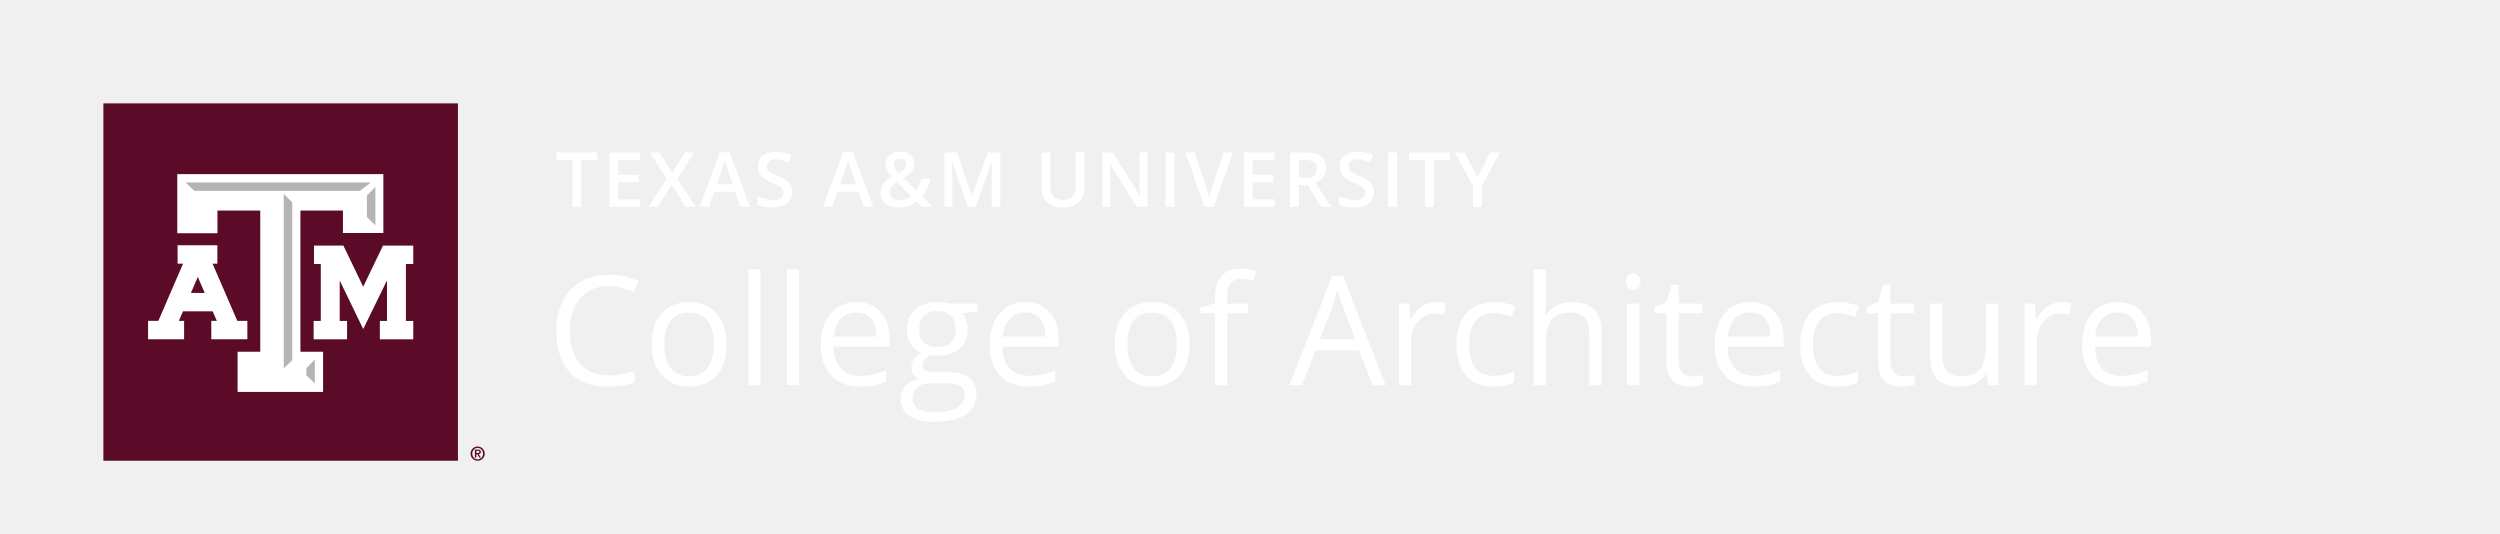
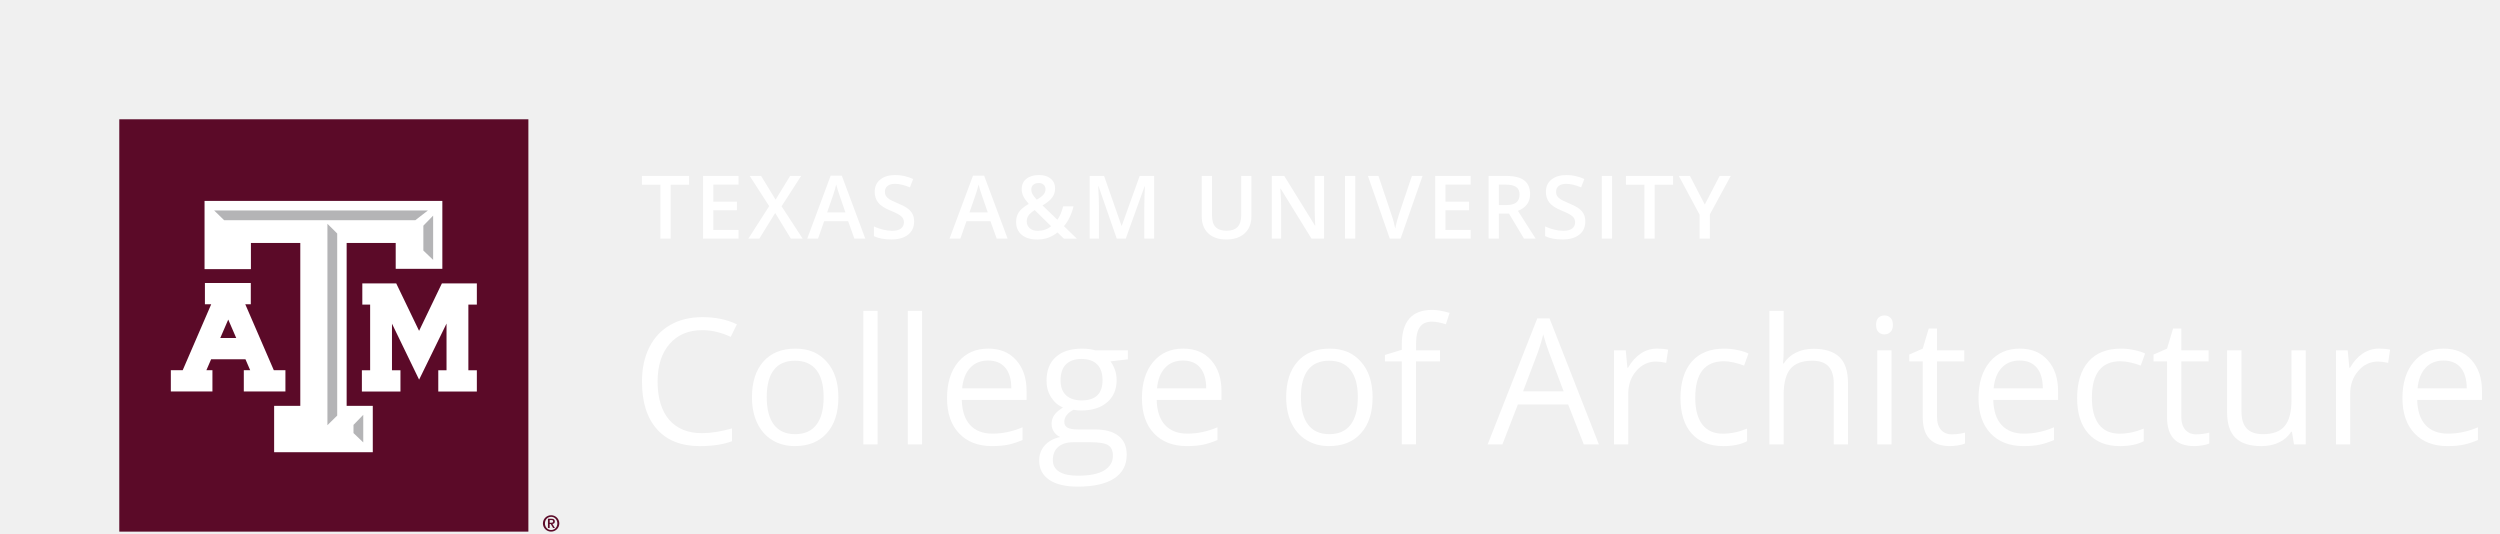
<svg xmlns="http://www.w3.org/2000/svg" version="1.1" viewBox="0 0 1641 350" preserveAspectRatio="xMidYMid meet">
  <defs>
    <style>
      .cls-1{fill:none;}
      .cls-2{fill:#5b0a28;}   /* 深栗色 */
      .cls-3{fill:#ffffff;}   /* 白 */
      .cls-4{fill:#b4b4b6;}   /* 灰 */
      .cls-5{clip-path:url(#clip);}
    </style>
    <clipPath id="clip">
      <rect class="cls-1" width="1641" height="350" />
    </clipPath>
  </defs>
-   <g transform="scale(1.3)">
+   <g transform="scale(1.5)">
    <rect class="cls-2" x="52.2" y="52.2" width="179.02" height="180.44" />
    <polygon class="cls-3" points="207.44 124.01 194.15 124.01 193.38 124.01 193.04 124.7 183.39 144.78 173.72 124.7 173.39 124.01 172.62 124.01 159.77 124.01 158.55 124.01 158.55 125.23 158.55 132.08 158.55 133.3 159.77 133.3 161.97 133.3 161.97 162.04 159.59 162.04 158.36 162.04 158.36 163.26 158.36 170.11 158.36 171.33 159.59 171.33 174.02 171.33 175.24 171.33 175.24 170.11 175.24 163.26 175.24 162.04 174.02 162.04 171.53 162.04 171.53 141.64 182.3 163.87 183.4 166.13 184.51 163.87 195.4 141.59 195.4 162.04 193.02 162.04 191.79 162.04 191.79 163.26 191.79 170.11 191.79 171.33 193.02 171.33 207.44 171.33 208.67 171.33 208.67 170.11 208.67 163.26 208.67 162.04 207.44 162.04 204.96 162.04 204.96 133.3 207.44 133.3 208.67 133.3 208.67 132.08 208.67 125.23 208.67 124.01 207.44 124.01" />
    <path class="cls-3" d="M123.65,162.01h-3.83l-12.49-28.87h2.42v-9.3h-20.08v9.3h2.76l-12.48,28.87h-5.19v9.3h18.2v-9.3h-2.65l2.08-4.8h15.02l2.07,4.8h-2.79v9.3h18.21v-9.3h-1.23ZM103.37,147.91h-6.98l3.49-8.07,3.49,8.07Z" />
    <polygon class="cls-3" points="192.17 87.92 90.92 87.92 89.51 87.92 89.51 89.32 89.51 116.37 89.51 117.77 90.92 117.77 108.4 117.77 109.8 117.77 109.8 116.37 109.8 106.32 131.41 106.32 131.41 177.6 121.35 177.6 119.96 177.6 119.96 179.01 119.96 196.5 119.96 197.89 121.35 197.89 161.73 197.89 163.13 197.89 163.13 196.5 163.13 179.01 163.13 177.6 161.73 177.6 151.69 177.6 151.69 106.32 173.16 106.32 173.16 116.24 173.16 117.64 174.57 117.64 192.17 117.64 193.57 117.64 193.57 116.24 193.57 89.32 193.57 87.92 192.17 87.92" />
    <polygon class="cls-4" points="154.69 185.93 158.96 181.52 158.96 193.6 154.69 189.51 154.69 185.93" />
    <polygon class="cls-4" points="147.56 181.85 143.28 186.06 143.28 97.92 147.56 102.19 147.56 181.85" />
    <polygon class="cls-4" points="98.09 96.37 93.69 92.09 187.27 92.09 181.73 96.37 98.09 96.37" />
    <polygon class="cls-4" points="189.54 113.73 185.26 109.64 185.26 98.76 189.54 94.36 189.54 113.73" />
    <g class="cls-5">
      <path class="cls-2" d="M237.58,229.05c0-1.98,1.61-3.59,3.59-3.59s3.59,1.61,3.59,3.59-1.61,3.59-3.59,3.59-3.59-1.61-3.59-3.59M243.89,229.05c0-1.68-1.21-2.89-2.71-2.89s-2.71,1.21-2.71,2.89,1.21,2.89,2.71,2.89,2.71-1.21,2.71-2.89M239.79,227h1.51c.97,0,1.5.34,1.5,1.19,0,.7-.4,1.03-1.06,1.09l1.09,1.78h-.78l-1.05-1.75h-.46v1.75h-.76v-4.06ZM240.55,228.74h.67c.45,0,.84-.06.84-.61,0-.48-.44-.56-.82-.56h-.68v1.16Z" />
      <polygon class="cls-3" points="293.48 104.42 288.99 104.42 288.99 80.84 280.92 80.84 280.92 76.99 301.54 76.99 301.54 80.84 293.48 80.84 293.48 104.42" />
      <polygon class="cls-3" points="323.18 104.42 307.67 104.42 307.67 76.99 323.18 76.99 323.18 80.78 312.15 80.78 312.15 88.25 322.49 88.25 322.49 92 312.15 92 312.15 100.62 323.18 100.62 323.18 104.42" />
      <polygon class="cls-3" points="351.24 104.42 346.08 104.42 339.22 93.2 332.29 104.42 327.49 104.42 336.59 90.2 328.07 76.99 333.06 76.99 339.4 87.37 345.75 76.99 350.58 76.99 342.01 90.27 351.24 104.42" />
      <path class="cls-3" d="M373.88,104.42l-2.74-7.62h-10.49l-2.68,7.62h-4.73l10.26-27.54h4.88l10.27,27.54h-4.77ZM369.95,92.94l-2.57-7.47c-.19-.5-.45-1.29-.78-2.36-.33-1.08-.56-1.86-.68-2.36-.34,1.54-.83,3.22-1.48,5.04l-2.48,7.15h7.99Z" />
      <path class="cls-3" d="M400.01,96.97c0,2.44-.88,4.35-2.65,5.74-1.76,1.39-4.2,2.08-7.3,2.08s-5.64-.48-7.62-1.45v-4.24c1.25.59,2.58,1.05,3.99,1.39,1.41.34,2.72.51,3.93.51,1.78,0,3.08-.34,3.93-1.01.85-.68,1.27-1.58,1.27-2.72,0-1.02-.39-1.9-1.16-2.61-.78-.71-2.38-1.56-4.8-2.53-2.5-1.01-4.26-2.17-5.29-3.47-1.02-1.3-1.54-2.87-1.54-4.69,0-2.29.81-4.09,2.44-5.4,1.63-1.31,3.81-1.97,6.55-1.97s5.24.57,7.84,1.73l-1.42,3.66c-2.44-1.02-4.62-1.54-6.53-1.54-1.45,0-2.55.31-3.3.95-.75.63-1.12,1.46-1.12,2.51,0,.71.15,1.32.45,1.83.3.51.79.99,1.48,1.44.69.45,1.92,1.04,3.71,1.78,2.01.84,3.49,1.62,4.43,2.35.94.72,1.63,1.54,2.07,2.46.44.91.66,1.99.66,3.23" />
      <path class="cls-3" d="M436.16,104.42l-2.74-7.62h-10.49l-2.68,7.62h-4.73l10.26-27.54h4.88l10.27,27.54h-4.77ZM432.24,92.94l-2.57-7.47c-.19-.5-.45-1.29-.78-2.36-.33-1.08-.56-1.86-.68-2.36-.34,1.54-.83,3.22-1.48,5.04l-2.48,7.15h7.99Z" />
      <path class="cls-3" d="M444.64,97.16c0-1.64.4-3.07,1.2-4.29.8-1.22,2.24-2.43,4.33-3.63-1.19-1.39-2-2.56-2.43-3.52-.43-.96-.65-1.95-.65-2.97,0-1.9.68-3.4,2.04-4.5,1.36-1.1,3.18-1.65,5.47-1.65s3.96.53,5.22,1.6c1.26,1.07,1.89,2.51,1.89,4.33,0,1.43-.42,2.72-1.27,3.88-.84,1.16-2.25,2.33-4.23,3.49l6.49,6.27c1.01-1.34,1.86-3.3,2.54-5.89h4.54c-.87,3.55-2.28,6.45-4.2,8.69l5.65,5.46h-5.68l-2.8-2.72c-1.28,1.03-2.64,1.8-4.08,2.32-1.45.52-3.04.78-4.79.78-2.88,0-5.14-.68-6.77-2.05s-2.46-3.23-2.46-5.59M454.1,101.01c2.29,0,4.24-.67,5.87-2.01l-7.18-7.07c-1.33.85-2.24,1.65-2.74,2.4-.5.74-.75,1.59-.75,2.54,0,1.22.43,2.22,1.3,2.99.87.77,2.04,1.15,3.5,1.15M451.3,82.9c0,.79.21,1.53.63,2.23.42.7,1.01,1.45,1.76,2.23,1.41-.8,2.4-1.55,2.97-2.24.57-.69.85-1.47.85-2.34,0-.81-.27-1.46-.82-1.95-.54-.49-1.27-.73-2.17-.73-.99,0-1.77.26-2.35.76-.59.51-.88,1.18-.88,2.04" />
      <path class="cls-3" d="M488.69,104.42l-7.96-22.91h-.15c.21,3.4.32,6.59.32,9.57v13.34h-4.07v-27.43h6.32l7.62,21.82h.11l7.84-21.82h6.34v27.43h-4.32v-13.56c0-1.36.04-3.14.1-5.33.07-2.19.13-3.51.18-3.98h-.15l-8.24,22.87h-3.96Z" />
      <path class="cls-3" d="M547.62,76.99v17.75c0,2.03-.43,3.8-1.3,5.32-.87,1.52-2.13,2.69-3.77,3.51-1.65.82-3.61,1.23-5.9,1.23-3.4,0-6.05-.9-7.94-2.7-1.89-1.8-2.83-4.28-2.83-7.43v-17.67h4.5v17.35c0,2.26.52,3.94,1.58,5.01,1.05,1.07,2.66,1.61,4.84,1.61,4.23,0,6.34-2.22,6.34-6.66v-17.32h4.48Z" />
      <path class="cls-3" d="M579.41,104.42h-5.5l-13.49-21.86h-.15l.09,1.22c.18,2.33.26,4.45.26,6.38v14.26h-4.07v-27.43h5.44l13.45,21.75h.11c-.02-.29-.07-1.34-.15-3.14-.07-1.81-.11-3.22-.11-4.23v-14.37h4.11v27.43Z" />
      <rect class="cls-3" x="588.58" y="76.99" width="4.48" height="27.43" />
      <path class="cls-3" d="M617.86,76.99h4.65l-9.61,27.43h-4.73l-9.57-27.43h4.62l5.72,17.05c.3.81.62,1.86.96,3.14.34,1.28.56,2.24.66,2.86.16-.95.41-2.05.75-3.3.34-1.25.61-2.18.82-2.78l5.72-16.98Z" />
      <polygon class="cls-3" points="643.57 104.42 628.05 104.42 628.05 76.99 643.57 76.99 643.57 80.78 632.53 80.78 632.53 88.25 642.87 88.25 642.87 92 632.53 92 632.53 100.62 643.57 100.62 643.57 104.42" />
      <path class="cls-3" d="M655.9,93.46v10.96h-4.48v-27.43h7.75c3.54,0,6.16.66,7.86,1.99,1.7,1.32,2.55,3.33,2.55,6,0,3.42-1.78,5.85-5.33,7.3l7.75,12.14h-5.1l-6.57-10.96h-4.43ZM655.9,89.75h3.11c2.09,0,3.6-.39,4.54-1.16.94-.78,1.41-1.93,1.41-3.45s-.51-2.67-1.52-3.34c-1.01-.68-2.54-1.01-4.58-1.01h-2.96v8.97Z" />
      <path class="cls-3" d="M693.72,96.97c0,2.44-.88,4.35-2.65,5.74-1.76,1.39-4.2,2.08-7.3,2.08s-5.64-.48-7.62-1.45v-4.24c1.25.59,2.58,1.05,3.99,1.39,1.41.34,2.72.51,3.93.51,1.78,0,3.08-.34,3.93-1.01.85-.68,1.27-1.58,1.27-2.72,0-1.02-.39-1.9-1.16-2.61-.78-.71-2.38-1.56-4.8-2.53-2.5-1.01-4.27-2.17-5.29-3.47-1.02-1.3-1.54-2.87-1.54-4.69,0-2.29.81-4.09,2.44-5.4,1.63-1.31,3.81-1.97,6.55-1.97s5.24.57,7.84,1.73l-1.42,3.66c-2.44-1.02-4.62-1.54-6.53-1.54-1.45,0-2.55.31-3.3.95-.75.63-1.12,1.46-1.12,2.51,0,.71.15,1.32.45,1.83.3.51.79.99,1.48,1.44.69.45,1.92,1.04,3.71,1.78,2.01.84,3.49,1.62,4.43,2.35.94.72,1.63,1.54,2.07,2.46.44.91.66,1.99.66,3.23" />
      <rect class="cls-3" x="700.95" y="76.99" width="4.48" height="27.43" />
      <polygon class="cls-3" points="724.07 104.42 719.59 104.42 719.59 80.84 711.52 80.84 711.52 76.99 732.14 76.99 732.14 80.84 724.07 80.84 724.07 104.42" />
      <polygon class="cls-3" points="746.01 89.51 752.51 76.99 757.38 76.99 748.25 93.79 748.25 104.42 743.74 104.42 743.74 93.94 734.64 76.99 739.52 76.99 746.01 89.51" />
      <path class="cls-3" d="M307.29,144.48c-6.03,0-10.8,2.01-14.29,6.03-3.49,4.02-5.24,9.52-5.24,16.51s1.68,12.74,5.05,16.65c3.37,3.92,8.17,5.88,14.4,5.88,3.83,0,8.2-.69,13.11-2.07v5.6c-3.81,1.43-8.5,2.14-14.08,2.14-8.09,0-14.33-2.45-18.72-7.36-4.39-4.91-6.59-11.88-6.59-20.92,0-5.66,1.06-10.61,3.17-14.87,2.12-4.26,5.17-7.54,9.16-9.84,3.99-2.3,8.69-3.45,14.1-3.45,5.76,0,10.79,1.05,15.1,3.15l-2.7,5.48c-4.15-1.95-8.31-2.93-12.47-2.93" />
      <path class="cls-3" d="M366.88,173.84c0,6.71-1.69,11.95-5.07,15.72-3.38,3.77-8.05,5.65-14.01,5.65-3.68,0-6.95-.86-9.8-2.59-2.86-1.73-5.06-4.21-6.61-7.43-1.55-3.23-2.33-7.01-2.33-11.34,0-6.71,1.68-11.94,5.03-15.68,3.35-3.74,8.01-5.61,13.97-5.61s10.33,1.92,13.73,5.75c3.39,3.83,5.09,9.01,5.09,15.55M335.53,173.84c0,5.26,1.05,9.26,3.15,12.02,2.1,2.75,5.19,4.13,9.28,4.13s7.18-1.37,9.29-4.11c2.11-2.74,3.17-6.75,3.17-12.04s-1.06-9.21-3.17-11.92c-2.12-2.72-5.24-4.07-9.37-4.07s-7.16,1.34-9.24,4.02c-2.08,2.68-3.12,6.67-3.12,11.98" />
      <rect class="cls-3" x="377.81" y="136.03" width="6.23" height="58.43" />
      <rect class="cls-3" x="397.26" y="136.03" width="6.23" height="58.43" />
      <path class="cls-3" d="M434.1,195.21c-6.08,0-10.88-1.85-14.4-5.56-3.52-3.71-5.28-8.85-5.28-15.43s1.63-11.9,4.9-15.81c3.27-3.91,7.65-5.86,13.16-5.86,5.16,0,9.24,1.7,12.24,5.09,3.01,3.39,4.51,7.87,4.51,13.43v3.94h-28.35c.12,4.83,1.34,8.5,3.66,11,2.32,2.5,5.58,3.75,9.78,3.75,4.43,0,8.81-.93,13.14-2.78v5.56c-2.2.95-4.29,1.63-6.25,2.05-1.97.41-4.34.62-7.12.62M432.41,157.77c-3.31,0-5.94,1.08-7.9,3.23-1.97,2.15-3.12,5.13-3.48,8.94h21.52c0-3.93-.88-6.94-2.63-9.03-1.75-2.09-4.26-3.14-7.51-3.14" />
      <path class="cls-3" d="M493.55,153.3v3.94l-7.62.9c.7.88,1.33,2.02,1.88,3.44.55,1.41.83,3.01.83,4.79,0,4.03-1.38,7.25-4.13,9.65s-6.54,3.61-11.34,3.61c-1.23,0-2.38-.1-3.45-.3-2.65,1.4-3.98,3.17-3.98,5.29,0,1.13.46,1.96,1.39,2.5.93.54,2.52.81,4.77.81h7.29c4.46,0,7.88.94,10.27,2.82s3.59,4.61,3.59,8.19c0,4.56-1.83,8.03-5.48,10.42-3.66,2.39-8.99,3.59-16,3.59-5.38,0-9.53-1-12.45-3-2.92-2-4.38-4.83-4.38-8.49,0-2.5.8-4.67,2.4-6.5,1.6-1.83,3.85-3.07,6.76-3.72-1.05-.48-1.93-1.21-2.65-2.22-.71-1-1.07-2.17-1.07-3.49,0-1.5.4-2.82,1.2-3.94.8-1.13,2.07-2.22,3.79-3.27-2.13-.88-3.86-2.37-5.2-4.47-1.34-2.1-2.01-4.51-2.01-7.21,0-4.5,1.35-7.98,4.06-10.42,2.7-2.44,6.53-3.66,11.49-3.66,2.15,0,4.09.25,5.82.75h14.23ZM460.73,201.37c0,2.23.94,3.92,2.82,5.07,1.88,1.15,4.57,1.73,8.07,1.73,5.23,0,9.11-.78,11.62-2.35,2.52-1.56,3.77-3.69,3.77-6.36,0-2.23-.69-3.77-2.07-4.64-1.38-.86-3.97-1.3-7.77-1.3h-7.47c-2.83,0-5.03.68-6.61,2.03-1.58,1.35-2.37,3.29-2.37,5.82M464.11,166.48c0,2.88.81,5.06,2.44,6.53,1.63,1.48,3.89,2.21,6.8,2.21,6.08,0,9.12-2.95,9.12-8.86s-3.08-9.28-9.24-9.28c-2.93,0-5.18.79-6.76,2.37-1.58,1.58-2.37,3.92-2.37,7.02" />
      <path class="cls-3" d="M519.38,195.21c-6.08,0-10.88-1.85-14.4-5.56s-5.27-8.85-5.27-15.43,1.63-11.9,4.9-15.81c3.27-3.91,7.65-5.86,13.16-5.86,5.16,0,9.24,1.7,12.24,5.09,3,3.39,4.51,7.87,4.51,13.43v3.94h-28.35c.12,4.83,1.35,8.5,3.66,11,2.32,2.5,5.58,3.75,9.78,3.75,4.43,0,8.81-.93,13.14-2.78v5.56c-2.2.95-4.29,1.63-6.25,2.05-1.97.41-4.34.62-7.12.62M517.69,157.77c-3.31,0-5.94,1.08-7.91,3.23-1.96,2.15-3.12,5.13-3.47,8.94h21.52c0-3.93-.88-6.94-2.63-9.03-1.75-2.09-4.26-3.14-7.51-3.14" />
      <path class="cls-3" d="M600.65,173.84c0,6.71-1.69,11.95-5.07,15.72-3.38,3.77-8.05,5.65-14.01,5.65-3.68,0-6.95-.86-9.8-2.59-2.85-1.73-5.06-4.21-6.61-7.43-1.55-3.23-2.33-7.01-2.33-11.34,0-6.71,1.68-11.94,5.03-15.68,3.35-3.74,8.01-5.61,13.97-5.61s10.33,1.92,13.73,5.75c3.39,3.83,5.09,9.01,5.09,15.55M569.29,173.84c0,5.26,1.05,9.26,3.15,12.02,2.1,2.75,5.2,4.13,9.28,4.13s7.18-1.37,9.29-4.11c2.11-2.74,3.17-6.75,3.17-12.04s-1.06-9.21-3.17-11.92c-2.12-2.72-5.24-4.07-9.37-4.07s-7.16,1.34-9.24,4.02c-2.08,2.68-3.12,6.67-3.12,11.98" />
      <path class="cls-3" d="M630.13,158.14h-10.48v36.31h-6.23v-36.31h-7.36v-2.82l7.36-2.25v-2.29c0-10.12,4.42-15.17,13.26-15.17,2.18,0,4.73.44,7.66,1.31l-1.61,4.99c-2.41-.78-4.46-1.16-6.16-1.16-2.35,0-4.09.78-5.22,2.35-1.13,1.56-1.69,4.07-1.69,7.53v2.67h10.48v4.84Z" />
      <path class="cls-3" d="M693.06,194.46l-6.83-17.46h-22.01l-6.76,17.46h-6.46l21.71-55.13h5.37l21.59,55.13h-6.61ZM684.24,171.25l-6.38-17.01c-.83-2.15-1.68-4.79-2.55-7.92-.55,2.4-1.34,5.04-2.36,7.92l-6.46,17.01h17.76Z" />
      <path class="cls-3" d="M725.06,152.55c1.83,0,3.47.15,4.92.45l-.86,5.78c-1.7-.38-3.21-.56-4.51-.56-3.33,0-6.18,1.35-8.54,4.06-2.37,2.7-3.55,6.07-3.55,10.1v22.08h-6.23v-41.16h5.14l.71,7.62h.3c1.53-2.68,3.37-4.74,5.52-6.19,2.15-1.45,4.52-2.18,7.1-2.18" />
      <path class="cls-3" d="M754.12,195.21c-5.96,0-10.57-1.83-13.84-5.5-3.27-3.67-4.9-8.85-4.9-15.56s1.66-12.2,4.98-15.96c3.32-3.75,8.04-5.63,14.18-5.63,1.98,0,3.96.21,5.93.64,1.98.43,3.53.93,4.66,1.5l-1.92,5.29c-1.38-.55-2.88-1.01-4.51-1.37-1.63-.36-3.07-.54-4.32-.54-8.36,0-12.54,5.33-12.54,16,0,5.06,1.02,8.94,3.06,11.64,2.04,2.7,5.06,4.06,9.07,4.06,3.43,0,6.95-.74,10.55-2.22v5.52c-2.75,1.43-6.22,2.14-10.4,2.14" />
      <path class="cls-3" d="M802.45,194.46v-26.62c0-3.35-.77-5.86-2.29-7.51-1.53-1.65-3.92-2.48-7.17-2.48-4.33,0-7.49,1.18-9.48,3.53-1.99,2.35-2.99,6.21-2.99,11.57v21.52h-6.23v-58.43h6.23v17.69c0,2.13-.1,3.89-.3,5.29h.38c1.23-1.98,2.97-3.54,5.24-4.68,2.26-1.14,4.85-1.71,7.75-1.71,5.03,0,8.81,1.2,11.32,3.59,2.52,2.39,3.77,6.19,3.77,11.4v26.85h-6.23Z" />
      <path class="cls-3" d="M820.97,142.15c0-1.43.35-2.47,1.05-3.13.7-.66,1.58-.99,2.63-.99s1.86.34,2.59,1.01c.73.68,1.09,1.71,1.09,3.12s-.36,2.45-1.09,3.14c-.73.69-1.59,1.03-2.59,1.03-1.05,0-1.93-.34-2.63-1.03-.7-.69-1.05-1.73-1.05-3.14M827.73,194.46h-6.23v-41.16h6.23v41.16Z" />
      <path class="cls-3" d="M854.24,190.06c1.1,0,2.17-.08,3.19-.24,1.03-.16,1.84-.33,2.44-.51v4.77c-.68.33-1.67.59-2.99.81-1.31.21-2.5.32-3.55.32-7.96,0-11.94-4.19-11.94-12.58v-24.48h-5.9v-3l5.9-2.59,2.63-8.79h3.61v9.54h11.94v4.85h-11.94v24.22c0,2.48.59,4.38,1.76,5.71,1.18,1.33,2.79,1.99,4.84,1.99" />
      <path class="cls-3" d="M885.48,195.21c-6.08,0-10.88-1.85-14.4-5.56-3.52-3.71-5.28-8.85-5.28-15.43s1.63-11.9,4.9-15.81c3.27-3.91,7.65-5.86,13.16-5.86,5.16,0,9.24,1.7,12.24,5.09,3.01,3.39,4.51,7.87,4.51,13.43v3.94h-28.35c.12,4.83,1.35,8.5,3.66,11,2.31,2.5,5.58,3.75,9.78,3.75,4.43,0,8.81-.93,13.14-2.78v5.56c-2.2.95-4.29,1.63-6.25,2.05-1.97.41-4.34.62-7.12.62M883.79,157.77c-3.31,0-5.94,1.08-7.91,3.23-1.97,2.15-3.12,5.13-3.47,8.94h21.52c0-3.93-.88-6.94-2.63-9.03-1.75-2.09-4.26-3.14-7.51-3.14" />
      <path class="cls-3" d="M927.69,195.21c-5.96,0-10.57-1.83-13.84-5.5-3.27-3.67-4.9-8.85-4.9-15.56s1.66-12.2,4.98-15.96c3.32-3.75,8.04-5.63,14.18-5.63,1.98,0,3.96.21,5.93.64,1.98.43,3.53.93,4.66,1.5l-1.92,5.29c-1.38-.55-2.88-1.01-4.51-1.37-1.63-.36-3.07-.54-4.32-.54-8.36,0-12.54,5.33-12.54,16,0,5.06,1.02,8.94,3.06,11.64,2.04,2.7,5.06,4.06,9.07,4.06,3.43,0,6.95-.74,10.55-2.22v5.52c-2.75,1.43-6.22,2.14-10.4,2.14" />
      <path class="cls-3" d="M961.15,190.06c1.1,0,2.17-.08,3.19-.24,1.03-.16,1.84-.33,2.44-.51v4.77c-.68.33-1.67.59-2.99.81-1.31.21-2.5.32-3.55.32-7.96,0-11.94-4.19-11.94-12.58v-24.48h-5.9v-3l5.9-2.59,2.63-8.79h3.61v9.54h11.94v4.85h-11.94v24.22c0,2.48.59,4.38,1.76,5.71,1.18,1.33,2.79,1.99,4.84,1.99" />
      <path class="cls-3" d="M980.87,153.3v26.7c0,3.36.76,5.86,2.29,7.51,1.53,1.65,3.92,2.48,7.17,2.48,4.31,0,7.45-1.18,9.44-3.53,1.99-2.35,2.99-6.2,2.99-11.53v-21.63h6.23v41.16h-5.14l-.9-5.52h-.34c-1.28,2.03-3.05,3.58-5.31,4.66-2.27,1.08-4.85,1.62-7.75,1.62-5.01,0-8.76-1.19-11.25-3.57-2.49-2.38-3.74-6.18-3.74-11.42v-26.93h6.31Z" />
      <path class="cls-3" d="M1040.99,152.55c1.83,0,3.47.15,4.92.45l-.86,5.78c-1.7-.38-3.2-.56-4.51-.56-3.33,0-6.18,1.35-8.54,4.06-2.37,2.7-3.55,6.07-3.55,10.1v22.08h-6.23v-41.16h5.14l.71,7.62h.3c1.53-2.68,3.37-4.74,5.52-6.19,2.15-1.45,4.52-2.18,7.1-2.18" />
      <path class="cls-3" d="M1070.99,195.21c-6.08,0-10.88-1.85-14.4-5.56s-5.28-8.85-5.28-15.43,1.63-11.9,4.9-15.81c3.27-3.91,7.65-5.86,13.16-5.86,5.16,0,9.24,1.7,12.24,5.09,3.01,3.39,4.51,7.87,4.51,13.43v3.94h-28.35c.12,4.83,1.34,8.5,3.66,11,2.31,2.5,5.58,3.75,9.78,3.75,4.43,0,8.81-.93,13.14-2.78v5.56c-2.2.95-4.29,1.63-6.25,2.05-1.97.41-4.34.62-7.12.62M1069.3,157.77c-3.31,0-5.94,1.08-7.91,3.23-1.97,2.15-3.12,5.13-3.47,8.94h21.52c0-3.93-.88-6.94-2.63-9.03-1.75-2.09-4.26-3.14-7.51-3.14" />
    </g>
  </g>
</svg>
